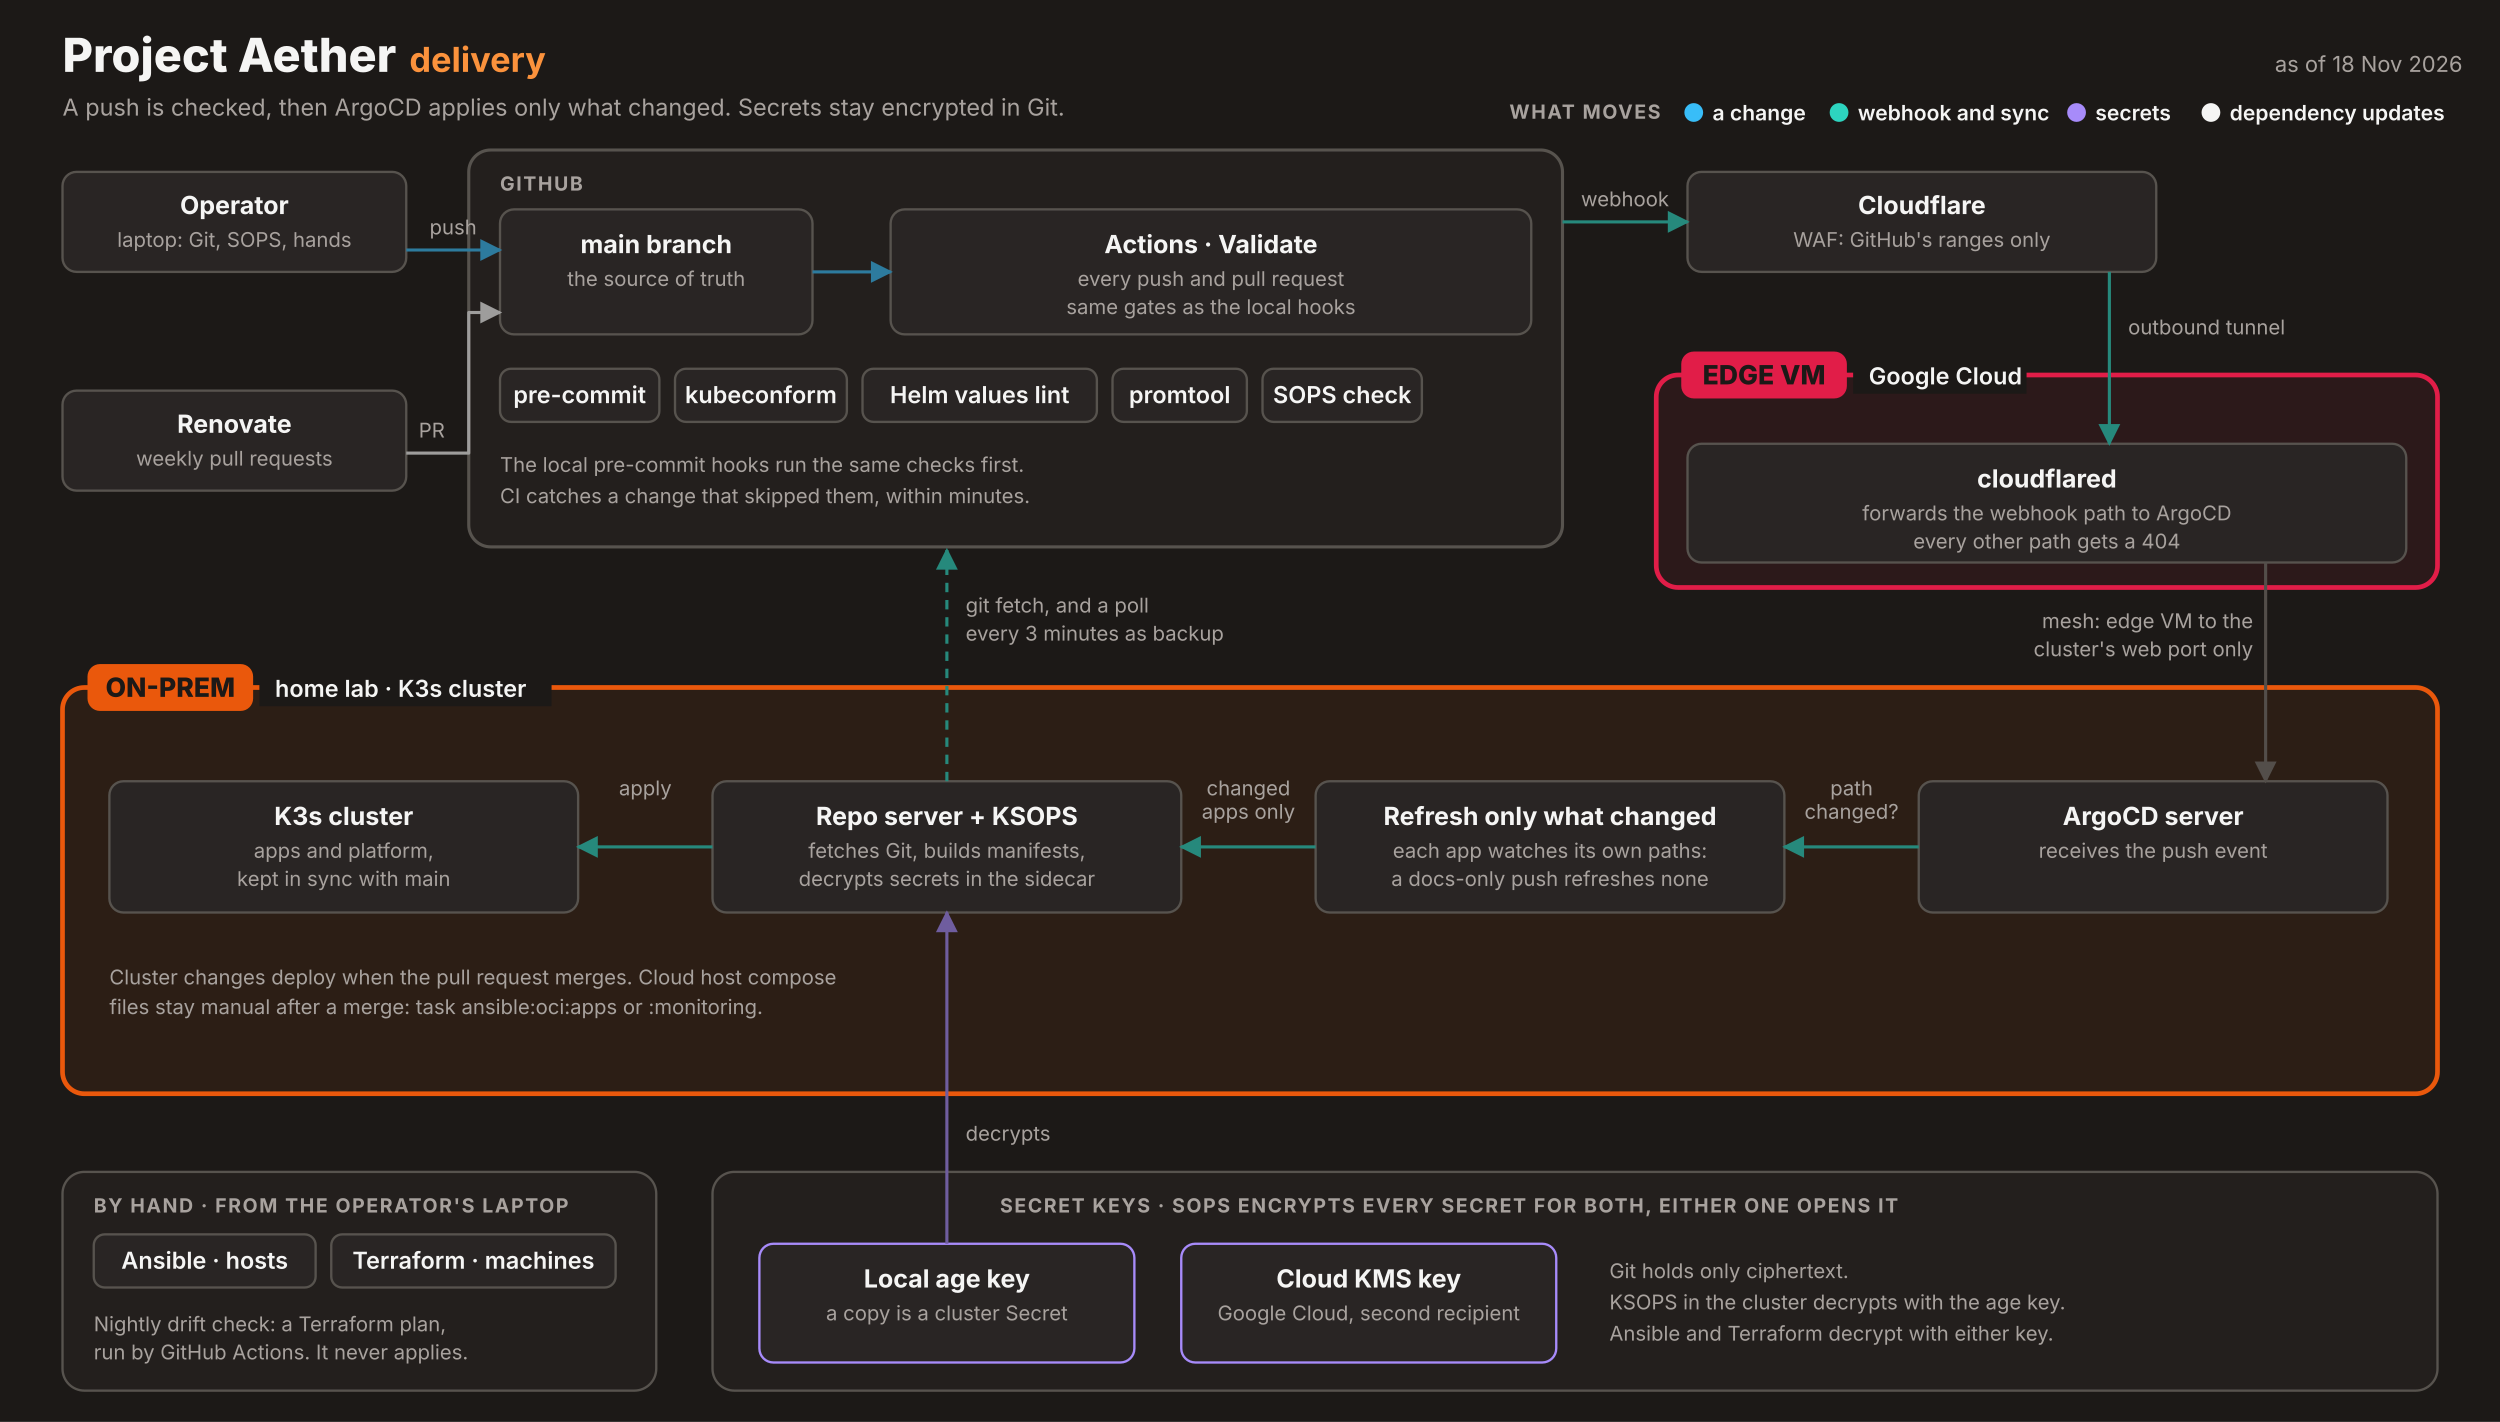
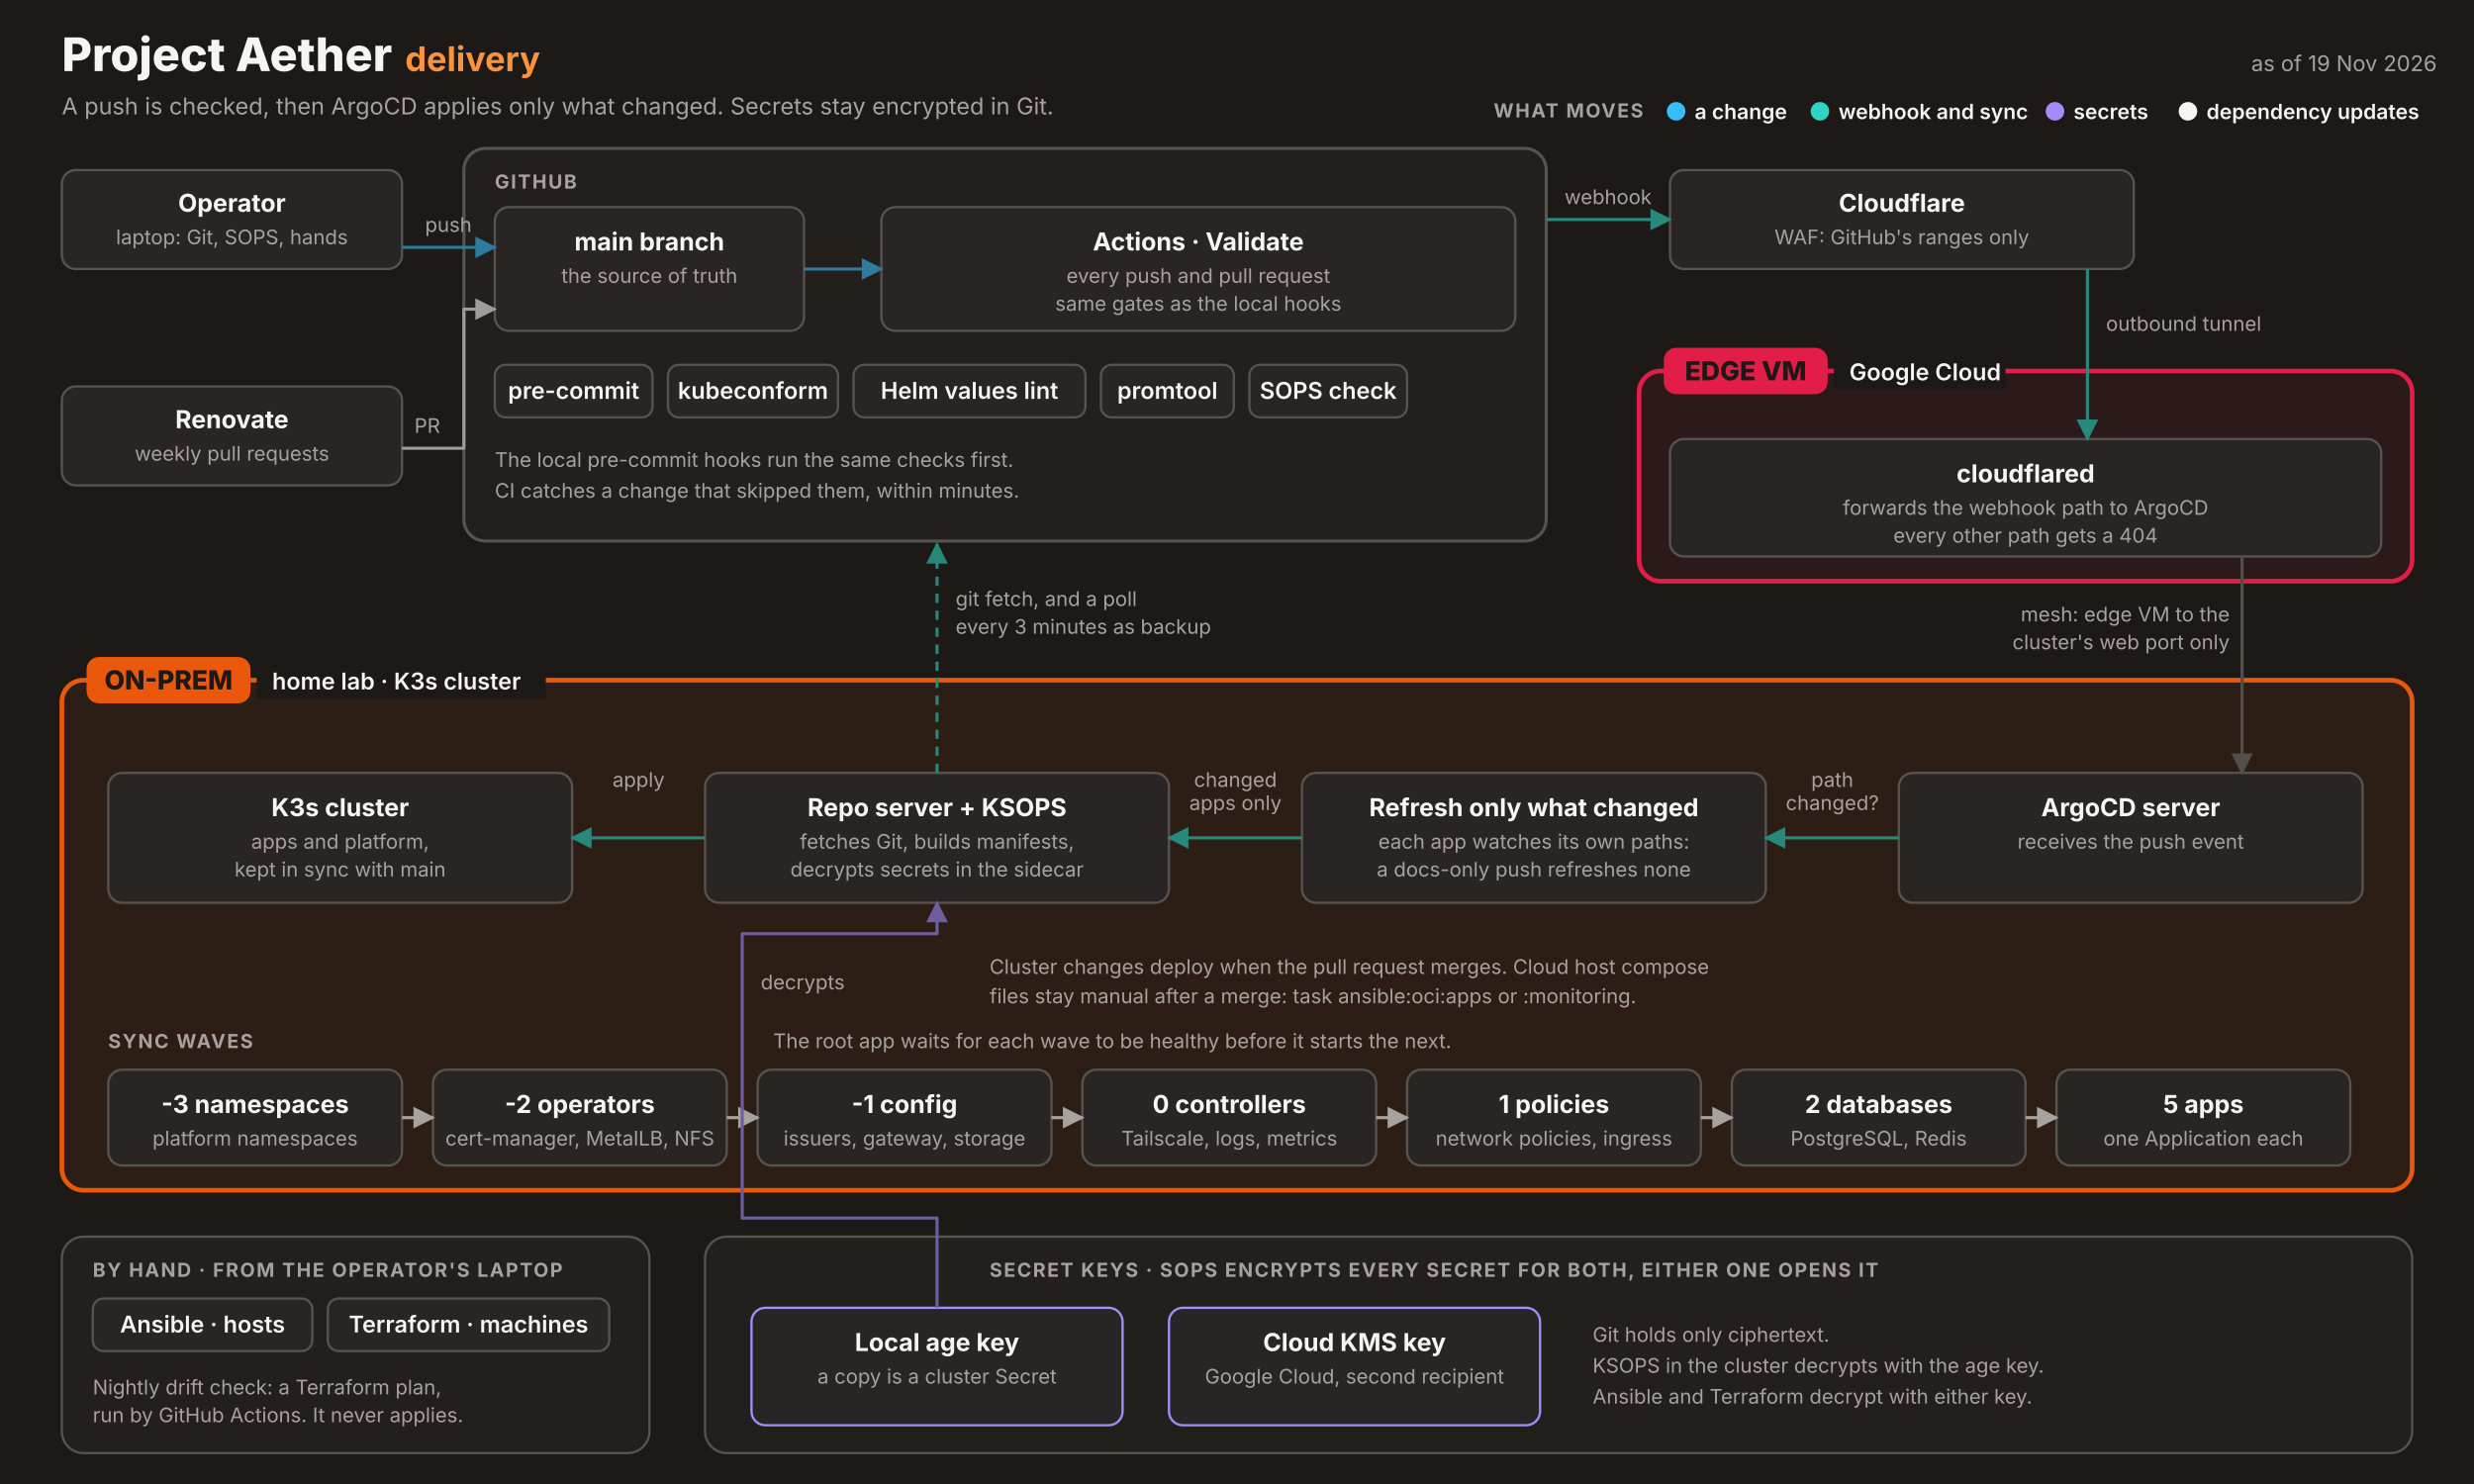
- <svg xmlns="http://www.w3.org/2000/svg" viewBox="0 0 1600 910" width="1600" height="910" font-family="Inter, 'Segoe UI', system-ui, -apple-system, Helvetica, Arial, sans-serif" role="img" aria-label="How a change is delivered in Project Aether. The operator pushes to main on GitHub, and Renovate opens weekly pull requests. GitHub Actions runs pre-commit, kubeconform, Helm values lint, promtool and a SOPS check. GitHub sends a signed webhook through Cloudflare and the edge VM's outbound tunnel to ArgoCD on the cluster, which refreshes only the apps whose paths changed. The repo server fetches Git, and KSOPS decrypts secrets inside it with the local age key. Secrets are encrypted for two keys, a local age key and a Cloud KMS key. Ansible for hosts and Terraform for machines are applied by hand.">
+ <svg xmlns="http://www.w3.org/2000/svg" viewBox="0 0 1600 960" width="1600" height="960" font-family="Inter, 'Segoe UI', system-ui, -apple-system, Helvetica, Arial, sans-serif" role="img" aria-label="How a change is delivered in Project Aether. The operator pushes to main on GitHub, and Renovate opens weekly pull requests. GitHub Actions runs pre-commit, kubeconform, Helm values lint, promtool and a SOPS check. GitHub sends a signed webhook through Cloudflare and the edge VM's outbound tunnel to ArgoCD on the cluster, which refreshes only the apps whose paths changed. The repo server fetches Git, and KSOPS decrypts secrets inside it with the local age key. Secrets are encrypted for two keys, a local age key and a Cloud KMS key. Ansible for hosts and Terraform for machines are applied by hand. The root app applies the cluster in sync waves and waits for each to be healthy: namespaces, then operators, then config, controllers, network policies and ingress, databases, and last the apps.">
  <defs>
    <marker id="arr" viewBox="0 0 10 10" refX="9" refY="5" markerWidth="7" markerHeight="7" orient="auto">
      <path d="M0 0L10 5L0 10z" fill="#A8A29E" />
    </marker>
    <marker id="arr-2d7b9e" viewBox="0 0 10 10" refX="9" refY="5" markerWidth="7" markerHeight="7" orient="auto">
      <path d="M0 0L10 5L0 10z" fill="#2D7B9E" />
    </marker>
    <marker id="arr-9e9d9c" viewBox="0 0 10 10" refX="9" refY="5" markerWidth="7" markerHeight="7" orient="auto">
      <path d="M0 0L10 5L0 10z" fill="#9E9D9C" />
    </marker>
    <marker id="arr-26897c" viewBox="0 0 10 10" refX="9" refY="5" markerWidth="7" markerHeight="7" orient="auto">
      <path d="M0 0L10 5L0 10z" fill="#26897C" />
    </marker>
    <marker id="arr-534e4a" viewBox="0 0 10 10" refX="9" refY="5" markerWidth="7" markerHeight="7" orient="auto">
      <path d="M0 0L10 5L0 10z" fill="#534E4A" />
    </marker>
    <marker id="arr-6f5d9f" viewBox="0 0 10 10" refX="9" refY="5" markerWidth="7" markerHeight="7" orient="auto">
      <path d="M0 0L10 5L0 10z" fill="#6F5D9F" />
    </marker>
    <marker id="arr-38bdf8" viewBox="0 0 10 10" refX="9" refY="5" markerWidth="7" markerHeight="7" orient="auto">
      <path d="M0 0L10 5L0 10z" fill="#38BDF8" />
    </marker>
    <marker id="arr-2dd4bf" viewBox="0 0 10 10" refX="9" refY="5" markerWidth="7" markerHeight="7" orient="auto">
      <path d="M0 0L10 5L0 10z" fill="#2DD4BF" />
    </marker>
    <marker id="arr-a78bfa" viewBox="0 0 10 10" refX="9" refY="5" markerWidth="7" markerHeight="7" orient="auto">
      <path d="M0 0L10 5L0 10z" fill="#A78BFA" />
    </marker>
    <marker id="arr-f5f5f4" viewBox="0 0 10 10" refX="9" refY="5" markerWidth="7" markerHeight="7" orient="auto">
      <path d="M0 0L10 5L0 10z" fill="#F5F5F4" />
    </marker>
  </defs>
  <style>@media (prefers-reduced-motion: reduce){.anim{display:none}}</style>
-   <rect width="1600" height="910" fill="#1C1917" />
+   <rect width="1600" height="960" fill="#1C1917" />
  <text x="40" y="46" font-size="30" font-weight="800" fill="#F5F5F4" text-anchor="start">Project Aether</text>
  <text x="262" y="46" font-size="22" font-weight="700" fill="#FB923C" text-anchor="start">delivery</text>
-   <text x="1576" y="46" font-size="14" font-weight="400" fill="#A8A29E" text-anchor="end">as of 18 Nov 2026</text>
+   <text x="1576" y="46" font-size="14" font-weight="400" fill="#A8A29E" text-anchor="end">as of 19 Nov 2026</text>
  <text x="40" y="74" font-size="15" font-weight="400" fill="#A8A29E" text-anchor="start">A push is checked, then ArgoCD applies only what changed. Secrets stay encrypted in Git.</text>
  <text x="966" y="76" font-size="12.5" font-weight="700" fill="#A8A29E" text-anchor="start" letter-spacing="0.08em">WHAT MOVES</text>
  <circle cx="1084" cy="72" r="6" fill="#38BDF8" />
  <text x="1096" y="77" font-size="13.5" font-weight="600" fill="#F5F5F4" text-anchor="start">a change</text>
  <circle cx="1177" cy="72" r="6" fill="#2DD4BF" />
  <text x="1189" y="77" font-size="13.5" font-weight="600" fill="#F5F5F4" text-anchor="start">webhook and sync</text>
  <circle cx="1329" cy="72" r="6" fill="#A78BFA" />
  <text x="1341" y="77" font-size="13.5" font-weight="600" fill="#F5F5F4" text-anchor="start">secrets</text>
  <circle cx="1415" cy="72" r="6" fill="#F5F5F4" />
  <text x="1427" y="77" font-size="13.5" font-weight="600" fill="#F5F5F4" text-anchor="start">dependency updates</text>
  <rect x="40" y="110" width="220" height="64" rx="9" fill="#292524" stroke="#57534E" stroke-width="1.5" />
  <text x="150.0" y="137" font-size="16" font-weight="700" fill="#F5F5F4" text-anchor="middle">Operator</text>
  <text x="150.0" y="158" font-size="13" font-weight="400" fill="#A8A29E" text-anchor="middle">laptop: Git, SOPS, hands</text>
  <rect x="40" y="250" width="220" height="64" rx="9" fill="#292524" stroke="#57534E" stroke-width="1.5" />
  <text x="150.0" y="277" font-size="16" font-weight="700" fill="#F5F5F4" text-anchor="middle">Renovate</text>
  <text x="150.0" y="298" font-size="13" font-weight="400" fill="#A8A29E" text-anchor="middle">weekly pull requests</text>
  <rect x="300" y="96" width="700" height="254" rx="14" fill="#231F1D" stroke="#57534E" stroke-width="2" />
  <text x="320" y="122" font-size="12.5" font-weight="700" fill="#A8A29E" text-anchor="start" letter-spacing="0.08em">GITHUB</text>
  <rect x="320" y="134" width="200" height="80" rx="9" fill="#292524" stroke="#57534E" stroke-width="1.5" />
  <text x="420.0" y="162" font-size="16" font-weight="700" fill="#F5F5F4" text-anchor="middle">main branch</text>
  <text x="420.0" y="183" font-size="13" font-weight="400" fill="#A8A29E" text-anchor="middle">the source of truth</text>
  <rect x="570" y="134" width="410" height="80" rx="9" fill="#292524" stroke="#57534E" stroke-width="1.5" />
  <text x="775.0" y="162" font-size="16" font-weight="700" fill="#F5F5F4" text-anchor="middle">Actions · Validate</text>
  <text x="775.0" y="183" font-size="13" font-weight="400" fill="#A8A29E" text-anchor="middle">every push and pull request</text>
  <text x="775.0" y="201" font-size="13" font-weight="400" fill="#A8A29E" text-anchor="middle">same gates as the local hooks</text>
  <rect x="320" y="236" width="102" height="34" rx="7" fill="#292524" stroke="#57534E" stroke-width="1.5" />
  <text x="371.0" y="258" font-size="15" font-weight="600" fill="#F5F5F4" text-anchor="middle">pre-commit</text>
  <rect x="432" y="236" width="110" height="34" rx="7" fill="#292524" stroke="#57534E" stroke-width="1.5" />
  <text x="487.0" y="258" font-size="15" font-weight="600" fill="#F5F5F4" text-anchor="middle">kubeconform</text>
  <rect x="552" y="236" width="150" height="34" rx="7" fill="#292524" stroke="#57534E" stroke-width="1.5" />
  <text x="627.0" y="258" font-size="15" font-weight="600" fill="#F5F5F4" text-anchor="middle">Helm values lint</text>
  <rect x="712" y="236" width="86" height="34" rx="7" fill="#292524" stroke="#57534E" stroke-width="1.5" />
  <text x="755.0" y="258" font-size="15" font-weight="600" fill="#F5F5F4" text-anchor="middle">promtool</text>
  <rect x="808" y="236" width="102" height="34" rx="7" fill="#292524" stroke="#57534E" stroke-width="1.5" />
  <text x="859.0" y="258" font-size="15" font-weight="600" fill="#F5F5F4" text-anchor="middle">SOPS check</text>
  <text x="320" y="302" font-size="13" font-weight="400" fill="#A8A29E" text-anchor="start">The local pre-commit hooks run the same checks first.</text>
  <text x="320" y="322" font-size="13" font-weight="400" fill="#A8A29E" text-anchor="start">CI catches a change that skipped them, within minutes.</text>
  <rect x="1080" y="110" width="300" height="64" rx="9" fill="#292524" stroke="#57534E" stroke-width="1.5" />
  <text x="1230.0" y="137" font-size="16" font-weight="700" fill="#F5F5F4" text-anchor="middle">Cloudflare</text>
  <text x="1230.0" y="158" font-size="13" font-weight="400" fill="#A8A29E" text-anchor="middle">WAF: GitHub's ranges only</text>
  <rect x="1060" y="240" width="500" height="136" rx="14" fill="#E11D48" fill-opacity="0.08" stroke="#E11D48" stroke-width="3" />
  <rect x="1076" y="225" width="106" height="30" rx="8" fill="#E11D48" />
  <text x="1129.0" y="246" font-size="17" font-weight="800" fill="#1C1917" text-anchor="middle">EDGE VM</text>
  <rect x="1186" y="228" width="111" height="24" fill="#1C1917" />
  <text x="1196" y="246" font-size="15" font-weight="600" fill="#F5F5F4" text-anchor="start">Google Cloud</text>
  <rect x="1080" y="284" width="460" height="76" rx="9" fill="#292524" stroke="#57534E" stroke-width="1.5" />
  <text x="1310.0" y="312" font-size="16" font-weight="700" fill="#F5F5F4" text-anchor="middle">cloudflared</text>
  <text x="1310.0" y="333" font-size="13" font-weight="400" fill="#A8A29E" text-anchor="middle">forwards the webhook path to ArgoCD</text>
  <text x="1310.0" y="351" font-size="13" font-weight="400" fill="#A8A29E" text-anchor="middle">every other path gets a 404</text>
-   <rect x="40" y="440" width="1520" height="260" rx="14" fill="#EA580C" fill-opacity="0.08" stroke="#EA580C" stroke-width="3" />
+   <rect x="40" y="440" width="1520" height="330" rx="14" fill="#EA580C" fill-opacity="0.08" stroke="#EA580C" stroke-width="3" />
  <rect x="56" y="425" width="106" height="30" rx="8" fill="#EA580C" />
  <text x="109.0" y="446" font-size="17" font-weight="800" fill="#1C1917" text-anchor="middle">ON-PREM</text>
  <rect x="166" y="428" width="187" height="24" fill="#1C1917" />
  <text x="176" y="446" font-size="15" font-weight="600" fill="#F5F5F4" text-anchor="start">home lab · K3s cluster</text>
  <rect x="70" y="500" width="300" height="84" rx="9" fill="#292524" stroke="#57534E" stroke-width="1.5" />
  <text x="220.0" y="528" font-size="16" font-weight="700" fill="#F5F5F4" text-anchor="middle">K3s cluster</text>
  <text x="220.0" y="549" font-size="13" font-weight="400" fill="#A8A29E" text-anchor="middle">apps and platform,</text>
  <text x="220.0" y="567" font-size="13" font-weight="400" fill="#A8A29E" text-anchor="middle">kept in sync with main</text>
  <rect x="456" y="500" width="300" height="84" rx="9" fill="#292524" stroke="#57534E" stroke-width="1.5" />
  <text x="606.0" y="528" font-size="16" font-weight="700" fill="#F5F5F4" text-anchor="middle">Repo server + KSOPS</text>
  <text x="606.0" y="549" font-size="13" font-weight="400" fill="#A8A29E" text-anchor="middle">fetches Git, builds manifests,</text>
  <text x="606.0" y="567" font-size="13" font-weight="400" fill="#A8A29E" text-anchor="middle">decrypts secrets in the sidecar</text>
  <rect x="842" y="500" width="300" height="84" rx="9" fill="#292524" stroke="#57534E" stroke-width="1.5" />
  <text x="992.0" y="528" font-size="16" font-weight="700" fill="#F5F5F4" text-anchor="middle">Refresh only what changed</text>
  <text x="992.0" y="549" font-size="13" font-weight="400" fill="#A8A29E" text-anchor="middle">each app watches its own paths:</text>
  <text x="992.0" y="567" font-size="13" font-weight="400" fill="#A8A29E" text-anchor="middle">a docs-only push refreshes none</text>
  <rect x="1228" y="500" width="300" height="84" rx="9" fill="#292524" stroke="#57534E" stroke-width="1.5" />
  <text x="1378.0" y="528" font-size="16" font-weight="700" fill="#F5F5F4" text-anchor="middle">ArgoCD server</text>
  <text x="1378.0" y="549" font-size="13" font-weight="400" fill="#A8A29E" text-anchor="middle">receives the push event</text>
-   <text x="70" y="630" font-size="13" font-weight="400" fill="#A8A29E" text-anchor="start">Cluster changes deploy when the pull request merges. Cloud host compose</text>
-   <text x="70" y="649" font-size="13" font-weight="400" fill="#A8A29E" text-anchor="start">files stay manual after a merge: task ansible:oci:apps or :monitoring.</text>
-   <rect x="40" y="750" width="380" height="140" rx="14" fill="#231F1D" stroke="#57534E" stroke-width="1.5" />
-   <text x="60" y="776" font-size="12.5" font-weight="700" fill="#A8A29E" text-anchor="start" letter-spacing="0.08em">BY HAND · FROM THE OPERATOR'S LAPTOP</text>
-   <rect x="60" y="790" width="142" height="34" rx="7" fill="#292524" stroke="#57534E" stroke-width="1.5" />
-   <text x="131.0" y="812" font-size="15" font-weight="600" fill="#F5F5F4" text-anchor="middle">Ansible · hosts</text>
-   <rect x="212" y="790" width="182" height="34" rx="7" fill="#292524" stroke="#57534E" stroke-width="1.5" />
-   <text x="303.0" y="812" font-size="15" font-weight="600" fill="#F5F5F4" text-anchor="middle">Terraform · machines</text>
-   <text x="60" y="852" font-size="13" font-weight="400" fill="#A8A29E" text-anchor="start">Nightly drift check: a Terraform plan,</text>
-   <text x="60" y="870" font-size="13" font-weight="400" fill="#A8A29E" text-anchor="start">run by GitHub Actions. It never applies.</text>
-   <rect x="456" y="750" width="1104" height="140" rx="14" fill="#231F1D" stroke="#57534E" stroke-width="1.5" />
-   <text x="640" y="776" font-size="12.5" font-weight="700" fill="#A8A29E" text-anchor="start" letter-spacing="0.08em">SECRET KEYS · SOPS ENCRYPTS EVERY SECRET FOR BOTH, EITHER ONE OPENS IT</text>
-   <rect x="486" y="796" width="240" height="76" rx="9" fill="#292524" stroke="#A78BFA" stroke-width="1.5" />
-   <text x="606.0" y="824" font-size="16" font-weight="700" fill="#F5F5F4" text-anchor="middle">Local age key</text>
-   <text x="606.0" y="845" font-size="13" font-weight="400" fill="#A8A29E" text-anchor="middle">a copy is a cluster Secret</text>
-   <rect x="756" y="796" width="240" height="76" rx="9" fill="#292524" stroke="#A78BFA" stroke-width="1.5" />
-   <text x="876.0" y="824" font-size="16" font-weight="700" fill="#F5F5F4" text-anchor="middle">Cloud KMS key</text>
-   <text x="876.0" y="845" font-size="13" font-weight="400" fill="#A8A29E" text-anchor="middle">Google Cloud, second recipient</text>
-   <text x="1030" y="818" font-size="13" font-weight="400" fill="#A8A29E" text-anchor="start">Git holds only ciphertext.</text>
-   <text x="1030" y="838" font-size="13" font-weight="400" fill="#A8A29E" text-anchor="start">KSOPS in the cluster decrypts with the age key.</text>
-   <text x="1030" y="858" font-size="13" font-weight="400" fill="#A8A29E" text-anchor="start">Ansible and Terraform decrypt with either key.</text>
+   <text x="640" y="630" font-size="13" font-weight="400" fill="#A8A29E" text-anchor="start">Cluster changes deploy when the pull request merges. Cloud host compose</text>
+   <text x="640" y="649" font-size="13" font-weight="400" fill="#A8A29E" text-anchor="start">files stay manual after a merge: task ansible:oci:apps or :monitoring.</text>
+   <text x="70" y="678" font-size="12.5" font-weight="700" fill="#A8A29E" text-anchor="start" letter-spacing="0.08em">SYNC WAVES</text>
+   <text x="500" y="678" font-size="13" font-weight="400" fill="#A8A29E" text-anchor="start">The root app waits for each wave to be healthy before it starts the next.</text>
+   <rect x="70" y="692" width="190" height="62" rx="9" fill="#292524" stroke="#57534E" stroke-width="1.5" />
+   <text x="165.0" y="720" font-size="16" font-weight="700" fill="#F5F5F4" text-anchor="middle">-3 namespaces</text>
+   <text x="165.0" y="741" font-size="13" font-weight="400" fill="#A8A29E" text-anchor="middle">platform namespaces</text>
+   <rect x="280" y="692" width="190" height="62" rx="9" fill="#292524" stroke="#57534E" stroke-width="1.5" />
+   <text x="375.0" y="720" font-size="16" font-weight="700" fill="#F5F5F4" text-anchor="middle">-2 operators</text>
+   <text x="375.0" y="741" font-size="13" font-weight="400" fill="#A8A29E" text-anchor="middle">cert-manager, MetalLB, NFS</text>
+   <path d="M260,723 L280,723" fill="none" stroke="#A8A29E" stroke-width="2" stroke-linejoin="round" marker-end="url(#arr)" />
+   <rect x="490" y="692" width="190" height="62" rx="9" fill="#292524" stroke="#57534E" stroke-width="1.5" />
+   <text x="585.0" y="720" font-size="16" font-weight="700" fill="#F5F5F4" text-anchor="middle">-1 config</text>
+   <text x="585.0" y="741" font-size="13" font-weight="400" fill="#A8A29E" text-anchor="middle">issuers, gateway, storage</text>
+   <path d="M470,723 L490,723" fill="none" stroke="#A8A29E" stroke-width="2" stroke-linejoin="round" marker-end="url(#arr)" />
+   <rect x="700" y="692" width="190" height="62" rx="9" fill="#292524" stroke="#57534E" stroke-width="1.5" />
+   <text x="795.0" y="720" font-size="16" font-weight="700" fill="#F5F5F4" text-anchor="middle">0 controllers</text>
+   <text x="795.0" y="741" font-size="13" font-weight="400" fill="#A8A29E" text-anchor="middle">Tailscale, logs, metrics</text>
+   <path d="M680,723 L700,723" fill="none" stroke="#A8A29E" stroke-width="2" stroke-linejoin="round" marker-end="url(#arr)" />
+   <rect x="910" y="692" width="190" height="62" rx="9" fill="#292524" stroke="#57534E" stroke-width="1.5" />
+   <text x="1005.0" y="720" font-size="16" font-weight="700" fill="#F5F5F4" text-anchor="middle">1 policies</text>
+   <text x="1005.0" y="741" font-size="13" font-weight="400" fill="#A8A29E" text-anchor="middle">network policies, ingress</text>
+   <path d="M890,723 L910,723" fill="none" stroke="#A8A29E" stroke-width="2" stroke-linejoin="round" marker-end="url(#arr)" />
+   <rect x="1120" y="692" width="190" height="62" rx="9" fill="#292524" stroke="#57534E" stroke-width="1.5" />
+   <text x="1215.0" y="720" font-size="16" font-weight="700" fill="#F5F5F4" text-anchor="middle">2 databases</text>
+   <text x="1215.0" y="741" font-size="13" font-weight="400" fill="#A8A29E" text-anchor="middle">PostgreSQL, Redis</text>
+   <path d="M1100,723 L1120,723" fill="none" stroke="#A8A29E" stroke-width="2" stroke-linejoin="round" marker-end="url(#arr)" />
+   <rect x="1330" y="692" width="190" height="62" rx="9" fill="#292524" stroke="#57534E" stroke-width="1.5" />
+   <text x="1425.0" y="720" font-size="16" font-weight="700" fill="#F5F5F4" text-anchor="middle">5 apps</text>
+   <text x="1425.0" y="741" font-size="13" font-weight="400" fill="#A8A29E" text-anchor="middle">one Application each</text>
+   <path d="M1310,723 L1330,723" fill="none" stroke="#A8A29E" stroke-width="2" stroke-linejoin="round" marker-end="url(#arr)" />
+   <rect x="40" y="800" width="380" height="140" rx="14" fill="#231F1D" stroke="#57534E" stroke-width="1.5" />
+   <text x="60" y="826" font-size="12.5" font-weight="700" fill="#A8A29E" text-anchor="start" letter-spacing="0.08em">BY HAND · FROM THE OPERATOR'S LAPTOP</text>
+   <rect x="60" y="840" width="142" height="34" rx="7" fill="#292524" stroke="#57534E" stroke-width="1.5" />
+   <text x="131.0" y="862" font-size="15" font-weight="600" fill="#F5F5F4" text-anchor="middle">Ansible · hosts</text>
+   <rect x="212" y="840" width="182" height="34" rx="7" fill="#292524" stroke="#57534E" stroke-width="1.5" />
+   <text x="303.0" y="862" font-size="15" font-weight="600" fill="#F5F5F4" text-anchor="middle">Terraform · machines</text>
+   <text x="60" y="902" font-size="13" font-weight="400" fill="#A8A29E" text-anchor="start">Nightly drift check: a Terraform plan,</text>
+   <text x="60" y="920" font-size="13" font-weight="400" fill="#A8A29E" text-anchor="start">run by GitHub Actions. It never applies.</text>
+   <rect x="456" y="800" width="1104" height="140" rx="14" fill="#231F1D" stroke="#57534E" stroke-width="1.5" />
+   <text x="640" y="826" font-size="12.5" font-weight="700" fill="#A8A29E" text-anchor="start" letter-spacing="0.08em">SECRET KEYS · SOPS ENCRYPTS EVERY SECRET FOR BOTH, EITHER ONE OPENS IT</text>
+   <rect x="486" y="846" width="240" height="76" rx="9" fill="#292524" stroke="#A78BFA" stroke-width="1.5" />
+   <text x="606.0" y="874" font-size="16" font-weight="700" fill="#F5F5F4" text-anchor="middle">Local age key</text>
+   <text x="606.0" y="895" font-size="13" font-weight="400" fill="#A8A29E" text-anchor="middle">a copy is a cluster Secret</text>
+   <rect x="756" y="846" width="240" height="76" rx="9" fill="#292524" stroke="#A78BFA" stroke-width="1.5" />
+   <text x="876.0" y="874" font-size="16" font-weight="700" fill="#F5F5F4" text-anchor="middle">Cloud KMS key</text>
+   <text x="876.0" y="895" font-size="13" font-weight="400" fill="#A8A29E" text-anchor="middle">Google Cloud, second recipient</text>
+   <text x="1030" y="868" font-size="13" font-weight="400" fill="#A8A29E" text-anchor="start">Git holds only ciphertext.</text>
+   <text x="1030" y="888" font-size="13" font-weight="400" fill="#A8A29E" text-anchor="start">KSOPS in the cluster decrypts with the age key.</text>
+   <text x="1030" y="908" font-size="13" font-weight="400" fill="#A8A29E" text-anchor="start">Ansible and Terraform decrypt with either key.</text>
  <path d="M260,160 L320,160" fill="none" stroke="#2D7B9E" stroke-width="2" stroke-linejoin="round" marker-end="url(#arr-2d7b9e)" />
  <text x="290" y="150" font-size="13" font-weight="400" fill="#A8A29E" text-anchor="middle">push</text>
  <path d="M520,174 L570,174" fill="none" stroke="#2D7B9E" stroke-width="2" stroke-linejoin="round" marker-end="url(#arr-2d7b9e)" />
  <path d="M260,290 L300,290 L300,200 L320,200" fill="none" stroke="#9E9D9C" stroke-width="2" stroke-linejoin="round" marker-end="url(#arr-9e9d9c)" />
  <text x="268" y="280" font-size="13" font-weight="400" fill="#A8A29E" text-anchor="start">PR</text>
  <path d="M1000,142 L1080,142" fill="none" stroke="#26897C" stroke-width="2" stroke-linejoin="round" marker-end="url(#arr-26897c)" />
  <text x="1040" y="132" font-size="13" font-weight="400" fill="#A8A29E" text-anchor="middle">webhook</text>
  <path d="M1350,174 L1350,284" fill="none" stroke="#26897C" stroke-width="2" stroke-linejoin="round" marker-end="url(#arr-26897c)" />
  <text x="1362" y="214" font-size="13" font-weight="400" fill="#A8A29E" text-anchor="start">outbound tunnel</text>
  <path d="M1450,360 L1450,500" fill="none" stroke="#534E4A" stroke-width="2" stroke-linejoin="round" marker-end="url(#arr-534e4a)" />
  <text x="1442" y="402" font-size="13" font-weight="400" fill="#A8A29E" text-anchor="end">mesh: edge VM to the</text>
  <text x="1442" y="420" font-size="13" font-weight="400" fill="#A8A29E" text-anchor="end">cluster's web port only</text>
  <path d="M1228,542 L1142,542" fill="none" stroke="#26897C" stroke-width="2" stroke-linejoin="round" marker-end="url(#arr-26897c)" />
  <path d="M842,542 L756,542" fill="none" stroke="#26897C" stroke-width="2" stroke-linejoin="round" marker-end="url(#arr-26897c)" />
  <path d="M456,542 L370,542" fill="none" stroke="#26897C" stroke-width="2" stroke-linejoin="round" marker-end="url(#arr-26897c)" />
  <text x="1185" y="509" font-size="13" font-weight="400" fill="#A8A29E" text-anchor="middle">path</text>
  <text x="1185" y="524" font-size="13" font-weight="400" fill="#A8A29E" text-anchor="middle">changed?</text>
  <text x="799" y="509" font-size="13" font-weight="400" fill="#A8A29E" text-anchor="middle">changed</text>
  <text x="799" y="524" font-size="13" font-weight="400" fill="#A8A29E" text-anchor="middle">apps only</text>
  <text x="413" y="509" font-size="13" font-weight="400" fill="#A8A29E" text-anchor="middle">apply</text>
  <path d="M606,500 L606,352" fill="none" stroke="#26897C" stroke-width="2" stroke-linejoin="round" stroke-dasharray="6 5" marker-end="url(#arr-26897c)" />
  <text x="618" y="392" font-size="13" font-weight="400" fill="#A8A29E" text-anchor="start">git fetch, and a poll</text>
  <text x="618" y="410" font-size="13" font-weight="400" fill="#A8A29E" text-anchor="start">every 3 minutes as backup</text>
-   <path d="M606,796 L606,584" fill="none" stroke="#6F5D9F" stroke-width="2" stroke-linejoin="round" marker-end="url(#arr-6f5d9f)" />
-   <text x="618" y="730" font-size="13" font-weight="400" fill="#A8A29E" text-anchor="start">decrypts</text>
+   <path d="M606,846 L606,788 L480,788 L480,604 L606,604 L606,584" fill="none" stroke="#6F5D9F" stroke-width="2" stroke-linejoin="round" marker-end="url(#arr-6f5d9f)" />
+   <text x="492" y="640" font-size="13" font-weight="400" fill="#A8A29E" text-anchor="start">decrypts</text>
  <g class="anim" pointer-events="none">
    <path d="M260,160 L320,160" fill="none" stroke="#38BDF8" stroke-width="3" stroke-linejoin="round" marker-end="url(#arr-38bdf8)" opacity="0">
      <animate attributeName="opacity" dur="11.94s" repeatCount="indefinite" keyTimes="0;0.013;0.025;0.199;0.212;1" values="0;0;1;1;0;0" />
    </path>
    <g opacity="0">
      <animate attributeName="opacity" dur="11.94s" repeatCount="indefinite" calcMode="discrete" keyTimes="0;0.025;0.067;1" values="0;1;0;0" />
      <animateMotion dur="11.94s" repeatCount="indefinite" path="M260,160 L320,160" calcMode="linear" keyPoints="0;0;1;1" keyTimes="0;0.025;0.067;1" />
      <circle r="12" fill="#38BDF8" fill-opacity="0.28" />
      <circle r="6" fill="#38BDF8" stroke="#F5F5F4" stroke-width="2" />
    </g>
    <path d="M520,174 L570,174" fill="none" stroke="#38BDF8" stroke-width="3" stroke-linejoin="round" marker-end="url(#arr-38bdf8)" opacity="0">
      <animate attributeName="opacity" dur="11.94s" repeatCount="indefinite" keyTimes="0;0.061;0.074;0.199;0.212;1" values="0;0;1;1;0;0" />
    </path>
    <g opacity="0">
      <animate attributeName="opacity" dur="11.94s" repeatCount="indefinite" calcMode="discrete" keyTimes="0;0.074;0.116;1" values="0;1;0;0" />
      <animateMotion dur="11.94s" repeatCount="indefinite" path="M520,174 L570,174" calcMode="linear" keyPoints="0;0;1;1" keyTimes="0;0.074;0.116;1" />
      <circle r="12" fill="#38BDF8" fill-opacity="0.28" />
      <circle r="6" fill="#38BDF8" stroke="#F5F5F4" stroke-width="2" />
    </g>
    <rect x="38" y="108" width="224" height="68" rx="10" fill="none" stroke="#38BDF8" stroke-width="2.5" opacity="0">
      <animate attributeName="opacity" dur="11.94s" repeatCount="indefinite" keyTimes="0;0.004;0.017;0.199;0.212;1" values="0;0;1;1;0;0" />
    </rect>
    <rect x="318" y="132" width="204" height="84" rx="10" fill="none" stroke="#38BDF8" stroke-width="2.5" opacity="0">
      <animate attributeName="opacity" dur="11.94s" repeatCount="indefinite" keyTimes="0;0.054;0.067;0.199;0.212;1" values="0;0;1;1;0;0" />
    </rect>
    <rect x="568" y="132" width="414" height="84" rx="10" fill="none" stroke="#38BDF8" stroke-width="2.5" opacity="0">
      <animate attributeName="opacity" dur="11.94s" repeatCount="indefinite" keyTimes="0;0.103;0.116;0.199;0.212;1" values="0;0;1;1;0;0" />
    </rect>
    <rect x="1074" y="58" width="91" height="28" fill="#1C1917" opacity="0">
      <animate attributeName="opacity" dur="11.94s" repeatCount="indefinite" keyTimes="0;0.004;0.017;0.199;0.212;1" values="0.7;0.7;0;0;0.7;0.7" />
    </rect>
    <path d="M1000,142 L1080,142" fill="none" stroke="#2DD4BF" stroke-width="3" stroke-linejoin="round" marker-end="url(#arr-2dd4bf)" opacity="0">
      <animate attributeName="opacity" dur="11.94s" repeatCount="indefinite" keyTimes="0;0.203;0.216;0.585;0.597;1" values="0;0;1;1;0;0" />
    </path>
    <g opacity="0">
      <animate attributeName="opacity" dur="11.94s" repeatCount="indefinite" calcMode="discrete" keyTimes="0;0.216;0.258;1" values="0;1;0;0" />
      <animateMotion dur="11.94s" repeatCount="indefinite" path="M1000,142 L1080,142" calcMode="linear" keyPoints="0;0;1;1" keyTimes="0;0.216;0.258;1" />
      <circle r="12" fill="#2DD4BF" fill-opacity="0.28" />
      <circle r="6" fill="#2DD4BF" stroke="#F5F5F4" stroke-width="2" />
    </g>
    <path d="M1350,174 L1350,284" fill="none" stroke="#2DD4BF" stroke-width="3" stroke-linejoin="round" marker-end="url(#arr-2dd4bf)" opacity="0">
      <animate attributeName="opacity" dur="11.94s" repeatCount="indefinite" keyTimes="0;0.252;0.265;0.585;0.597;1" values="0;0;1;1;0;0" />
    </path>
    <g opacity="0">
      <animate attributeName="opacity" dur="11.94s" repeatCount="indefinite" calcMode="discrete" keyTimes="0;0.265;0.306;1" values="0;1;0;0" />
      <animateMotion dur="11.94s" repeatCount="indefinite" path="M1350,174 L1350,284" calcMode="linear" keyPoints="0;0;1;1" keyTimes="0;0.265;0.306;1" />
      <circle r="12" fill="#2DD4BF" fill-opacity="0.28" />
      <circle r="6" fill="#2DD4BF" stroke="#F5F5F4" stroke-width="2" />
    </g>
    <path d="M1450,360 L1450,500" fill="none" stroke="#2DD4BF" stroke-width="3" stroke-linejoin="round" marker-end="url(#arr-2dd4bf)" opacity="0">
      <animate attributeName="opacity" dur="11.94s" repeatCount="indefinite" keyTimes="0;0.301;0.313;0.585;0.597;1" values="0;0;1;1;0;0" />
    </path>
    <g opacity="0">
      <animate attributeName="opacity" dur="11.94s" repeatCount="indefinite" calcMode="discrete" keyTimes="0;0.313;0.355;1" values="0;1;0;0" />
      <animateMotion dur="11.94s" repeatCount="indefinite" path="M1450,360 L1450,500" calcMode="linear" keyPoints="0;0;1;1" keyTimes="0;0.313;0.355;1" />
      <circle r="12" fill="#2DD4BF" fill-opacity="0.28" />
      <circle r="6" fill="#2DD4BF" stroke="#F5F5F4" stroke-width="2" />
    </g>
    <path d="M1228,542 L1142,542" fill="none" stroke="#2DD4BF" stroke-width="3" stroke-linejoin="round" marker-end="url(#arr-2dd4bf)" opacity="0">
      <animate attributeName="opacity" dur="11.94s" repeatCount="indefinite" keyTimes="0;0.349;0.362;0.585;0.597;1" values="0;0;1;1;0;0" />
    </path>
    <g opacity="0">
      <animate attributeName="opacity" dur="11.94s" repeatCount="indefinite" calcMode="discrete" keyTimes="0;0.362;0.404;1" values="0;1;0;0" />
      <animateMotion dur="11.94s" repeatCount="indefinite" path="M1228,542 L1142,542" calcMode="linear" keyPoints="0;0;1;1" keyTimes="0;0.362;0.404;1" />
      <circle r="12" fill="#2DD4BF" fill-opacity="0.28" />
      <circle r="6" fill="#2DD4BF" stroke="#F5F5F4" stroke-width="2" />
    </g>
    <path d="M842,542 L756,542" fill="none" stroke="#2DD4BF" stroke-width="3" stroke-linejoin="round" marker-end="url(#arr-2dd4bf)" opacity="0">
      <animate attributeName="opacity" dur="11.94s" repeatCount="indefinite" keyTimes="0;0.398;0.41;0.585;0.597;1" values="0;0;1;1;0;0" />
    </path>
    <g opacity="0">
      <animate attributeName="opacity" dur="11.94s" repeatCount="indefinite" calcMode="discrete" keyTimes="0;0.41;0.452;1" values="0;1;0;0" />
      <animateMotion dur="11.94s" repeatCount="indefinite" path="M842,542 L756,542" calcMode="linear" keyPoints="0;0;1;1" keyTimes="0;0.41;0.452;1" />
      <circle r="12" fill="#2DD4BF" fill-opacity="0.28" />
      <circle r="6" fill="#2DD4BF" stroke="#F5F5F4" stroke-width="2" />
    </g>
    <path d="M456,542 L370,542" fill="none" stroke="#2DD4BF" stroke-width="3" stroke-linejoin="round" marker-end="url(#arr-2dd4bf)" opacity="0">
      <animate attributeName="opacity" dur="11.94s" repeatCount="indefinite" keyTimes="0;0.446;0.459;0.585;0.597;1" values="0;0;1;1;0;0" />
    </path>
    <g opacity="0">
      <animate attributeName="opacity" dur="11.94s" repeatCount="indefinite" calcMode="discrete" keyTimes="0;0.459;0.501;1" values="0;1;0;0" />
      <animateMotion dur="11.94s" repeatCount="indefinite" path="M456,542 L370,542" calcMode="linear" keyPoints="0;0;1;1" keyTimes="0;0.459;0.501;1" />
      <circle r="12" fill="#2DD4BF" fill-opacity="0.28" />
      <circle r="6" fill="#2DD4BF" stroke="#F5F5F4" stroke-width="2" />
    </g>
    <rect x="318" y="132" width="204" height="84" rx="10" fill="none" stroke="#2DD4BF" stroke-width="2.5" opacity="0">
      <animate attributeName="opacity" dur="11.94s" repeatCount="indefinite" keyTimes="0;0.195;0.208;0.585;0.597;1" values="0;0;1;1;0;0" />
    </rect>
    <rect x="1078" y="108" width="304" height="68" rx="10" fill="none" stroke="#2DD4BF" stroke-width="2.5" opacity="0">
      <animate attributeName="opacity" dur="11.94s" repeatCount="indefinite" keyTimes="0;0.245;0.258;0.585;0.597;1" values="0;0;1;1;0;0" />
    </rect>
    <rect x="1078" y="282" width="464" height="80" rx="10" fill="none" stroke="#2DD4BF" stroke-width="2.5" opacity="0">
      <animate attributeName="opacity" dur="11.94s" repeatCount="indefinite" keyTimes="0;0.294;0.306;0.585;0.597;1" values="0;0;1;1;0;0" />
    </rect>
    <rect x="1226" y="498" width="304" height="88" rx="10" fill="none" stroke="#2DD4BF" stroke-width="2.5" opacity="0">
      <animate attributeName="opacity" dur="11.94s" repeatCount="indefinite" keyTimes="0;0.343;0.355;0.585;0.597;1" values="0;0;1;1;0;0" />
    </rect>
    <rect x="840" y="498" width="304" height="88" rx="10" fill="none" stroke="#2DD4BF" stroke-width="2.5" opacity="0">
      <animate attributeName="opacity" dur="11.94s" repeatCount="indefinite" keyTimes="0;0.391;0.404;0.585;0.597;1" values="0;0;1;1;0;0" />
    </rect>
    <rect x="454" y="498" width="304" height="88" rx="10" fill="none" stroke="#2DD4BF" stroke-width="2.5" opacity="0">
      <animate attributeName="opacity" dur="11.94s" repeatCount="indefinite" keyTimes="0;0.44;0.452;0.585;0.597;1" values="0;0;1;1;0;0" />
    </rect>
    <rect x="68" y="498" width="304" height="88" rx="10" fill="none" stroke="#2DD4BF" stroke-width="2.5" opacity="0">
      <animate attributeName="opacity" dur="11.94s" repeatCount="indefinite" keyTimes="0;0.488;0.501;0.585;0.597;1" values="0;0;1;1;0;0" />
    </rect>
    <rect x="1167" y="58" width="150" height="28" fill="#1C1917" opacity="0">
      <animate attributeName="opacity" dur="11.94s" repeatCount="indefinite" keyTimes="0;0.195;0.208;0.585;0.597;1" values="0.7;0.7;0;0;0.7;0.7" />
    </rect>
-     <path d="M606,796 L606,584" fill="none" stroke="#A78BFA" stroke-width="3" stroke-linejoin="round" marker-end="url(#arr-a78bfa)" opacity="0">
+     <path d="M606,846 L606,788 L480,788 L480,604 L606,604 L606,584" fill="none" stroke="#A78BFA" stroke-width="3" stroke-linejoin="round" marker-end="url(#arr-a78bfa)" opacity="0">
      <animate attributeName="opacity" dur="11.94s" repeatCount="indefinite" keyTimes="0;0.589;0.601;0.775;0.788;1" values="0;0;1;1;0;0" />
    </path>
    <g opacity="0">
      <animate attributeName="opacity" dur="11.94s" repeatCount="indefinite" calcMode="discrete" keyTimes="0;0.601;0.643;1" values="0;1;0;0" />
-       <animateMotion dur="11.94s" repeatCount="indefinite" path="M606,796 L606,584" calcMode="linear" keyPoints="0;0;1;1" keyTimes="0;0.601;0.643;1" />
+       <animateMotion dur="11.94s" repeatCount="indefinite" path="M606,846 L606,788 L480,788 L480,604 L606,604 L606,584" calcMode="linear" keyPoints="0;0;1;1" keyTimes="0;0.601;0.643;1" />
      <circle r="12" fill="#A78BFA" fill-opacity="0.28" />
      <circle r="6" fill="#A78BFA" stroke="#F5F5F4" stroke-width="2" />
    </g>
    <path d="M456,542 L370,542" fill="none" stroke="#A78BFA" stroke-width="3" stroke-linejoin="round" marker-end="url(#arr-a78bfa)" opacity="0">
      <animate attributeName="opacity" dur="11.94s" repeatCount="indefinite" keyTimes="0;0.637;0.65;0.775;0.788;1" values="0;0;1;1;0;0" />
    </path>
    <g opacity="0">
      <animate attributeName="opacity" dur="11.94s" repeatCount="indefinite" calcMode="discrete" keyTimes="0;0.65;0.692;1" values="0;1;0;0" />
      <animateMotion dur="11.94s" repeatCount="indefinite" path="M456,542 L370,542" calcMode="linear" keyPoints="0;0;1;1" keyTimes="0;0.65;0.692;1" />
      <circle r="12" fill="#A78BFA" fill-opacity="0.28" />
      <circle r="6" fill="#A78BFA" stroke="#F5F5F4" stroke-width="2" />
    </g>
-     <rect x="484" y="794" width="244" height="80" rx="10" fill="none" stroke="#A78BFA" stroke-width="2.5" opacity="0">
+     <rect x="484" y="844" width="244" height="80" rx="10" fill="none" stroke="#A78BFA" stroke-width="2.5" opacity="0">
      <animate attributeName="opacity" dur="11.94s" repeatCount="indefinite" keyTimes="0;0.58;0.593;0.775;0.788;1" values="0;0;1;1;0;0" />
    </rect>
    <rect x="454" y="498" width="304" height="88" rx="10" fill="none" stroke="#A78BFA" stroke-width="2.5" opacity="0">
      <animate attributeName="opacity" dur="11.94s" repeatCount="indefinite" keyTimes="0;0.631;0.643;0.775;0.788;1" values="0;0;1;1;0;0" />
    </rect>
    <rect x="68" y="498" width="304" height="88" rx="10" fill="none" stroke="#A78BFA" stroke-width="2.5" opacity="0">
      <animate attributeName="opacity" dur="11.94s" repeatCount="indefinite" keyTimes="0;0.679;0.692;0.775;0.788;1" values="0;0;1;1;0;0" />
    </rect>
    <rect x="1319" y="58" width="84" height="28" fill="#1C1917" opacity="0">
      <animate attributeName="opacity" dur="11.94s" repeatCount="indefinite" keyTimes="0;0.58;0.593;0.775;0.788;1" values="0.7;0.7;0;0;0.7;0.7" />
    </rect>
    <path d="M260,290 L300,290 L300,200 L320,200" fill="none" stroke="#F5F5F4" stroke-width="3" stroke-linejoin="round" marker-end="url(#arr-f5f5f4)" opacity="0">
      <animate attributeName="opacity" dur="11.94s" repeatCount="indefinite" keyTimes="0;0.78;0.792;0.967;0.979;1" values="0;0;1;1;0;0" />
    </path>
    <g opacity="0">
      <animate attributeName="opacity" dur="11.94s" repeatCount="indefinite" calcMode="discrete" keyTimes="0;0.792;0.834;1" values="0;1;0;0" />
      <animateMotion dur="11.94s" repeatCount="indefinite" path="M260,290 L300,290 L300,200 L320,200" calcMode="linear" keyPoints="0;0;1;1" keyTimes="0;0.792;0.834;1" />
      <circle r="12" fill="#F5F5F4" fill-opacity="0.28" />
      <circle r="6" fill="#F5F5F4" stroke="#F5F5F4" stroke-width="2" />
    </g>
    <path d="M520,174 L570,174" fill="none" stroke="#F5F5F4" stroke-width="3" stroke-linejoin="round" marker-end="url(#arr-f5f5f4)" opacity="0">
      <animate attributeName="opacity" dur="11.94s" repeatCount="indefinite" keyTimes="0;0.828;0.841;0.967;0.979;1" values="0;0;1;1;0;0" />
    </path>
    <g opacity="0">
      <animate attributeName="opacity" dur="11.94s" repeatCount="indefinite" calcMode="discrete" keyTimes="0;0.841;0.883;1" values="0;1;0;0" />
      <animateMotion dur="11.94s" repeatCount="indefinite" path="M520,174 L570,174" calcMode="linear" keyPoints="0;0;1;1" keyTimes="0;0.841;0.883;1" />
      <circle r="12" fill="#F5F5F4" fill-opacity="0.28" />
      <circle r="6" fill="#F5F5F4" stroke="#F5F5F4" stroke-width="2" />
    </g>
    <rect x="38" y="248" width="224" height="68" rx="10" fill="none" stroke="#F5F5F4" stroke-width="2.5" opacity="0">
      <animate attributeName="opacity" dur="11.94s" repeatCount="indefinite" keyTimes="0;0.771;0.784;0.967;0.979;1" values="0;0;1;1;0;0" />
    </rect>
    <rect x="318" y="132" width="204" height="84" rx="10" fill="none" stroke="#F5F5F4" stroke-width="2.5" opacity="0">
      <animate attributeName="opacity" dur="11.94s" repeatCount="indefinite" keyTimes="0;0.822;0.834;0.967;0.979;1" values="0;0;1;1;0;0" />
    </rect>
    <rect x="568" y="132" width="414" height="84" rx="10" fill="none" stroke="#F5F5F4" stroke-width="2.5" opacity="0">
      <animate attributeName="opacity" dur="11.94s" repeatCount="indefinite" keyTimes="0;0.87;0.883;0.967;0.979;1" values="0;0;1;1;0;0" />
    </rect>
    <rect x="1405" y="58" width="165" height="28" fill="#1C1917" opacity="0">
      <animate attributeName="opacity" dur="11.94s" repeatCount="indefinite" keyTimes="0;0.771;0.784;0.967;0.979;1" values="0.7;0.7;0;0;0.7;0.7" />
    </rect>
  </g>
</svg>
